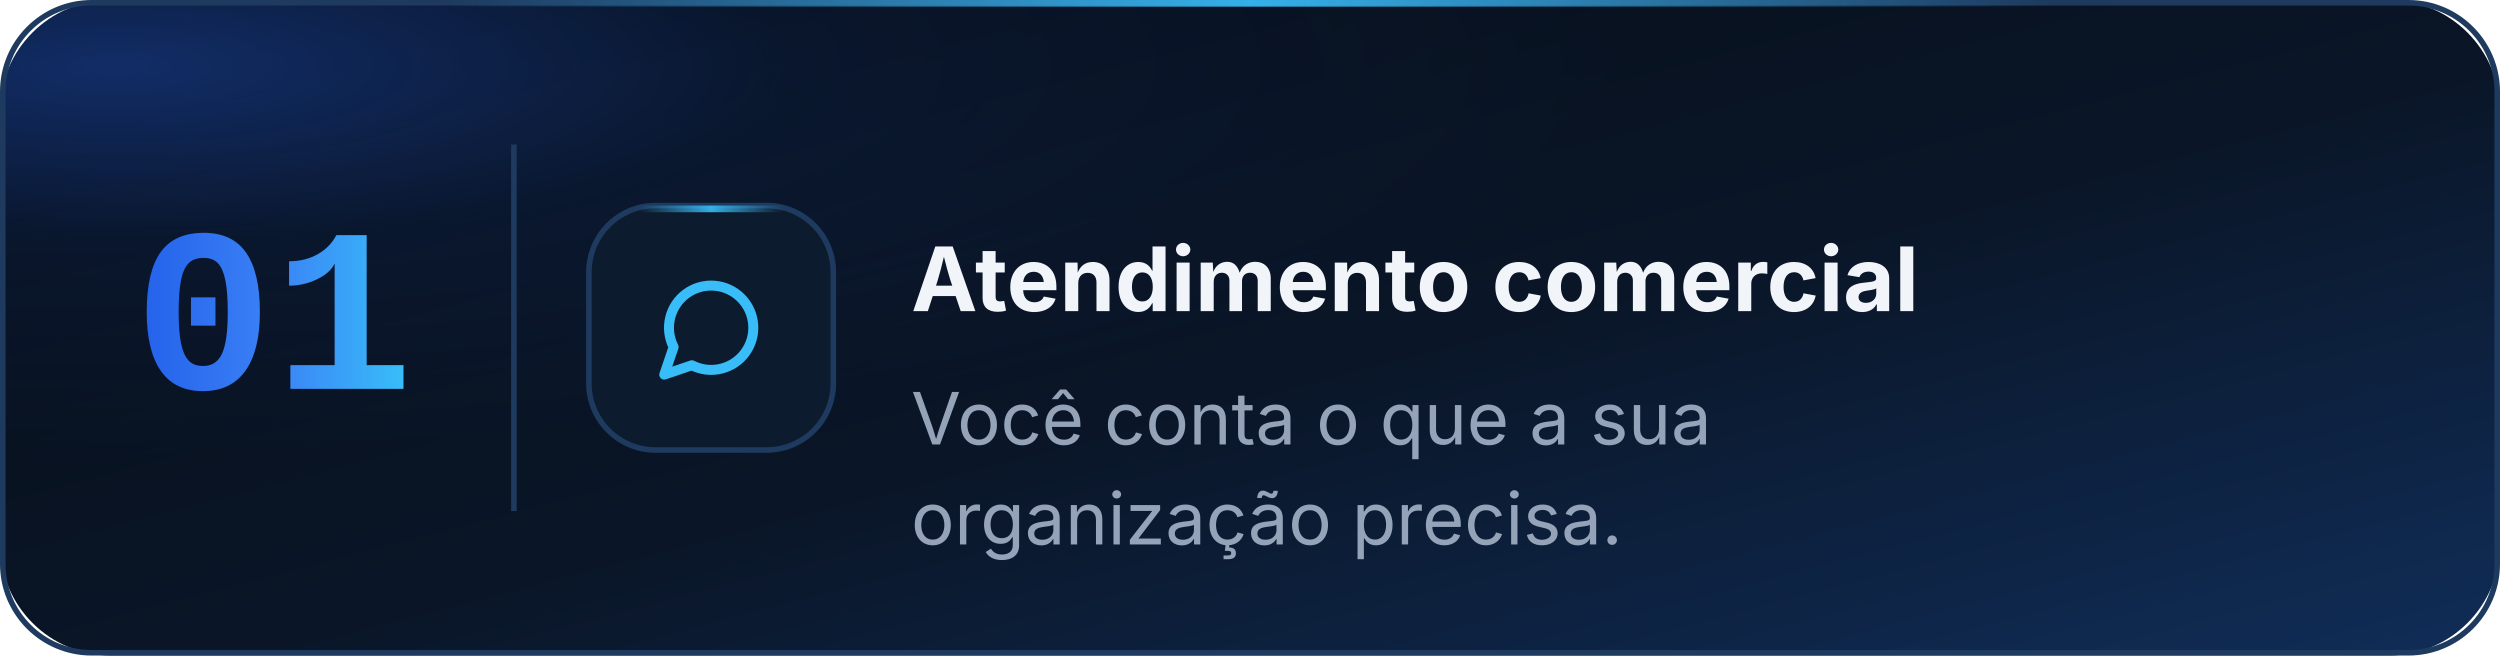
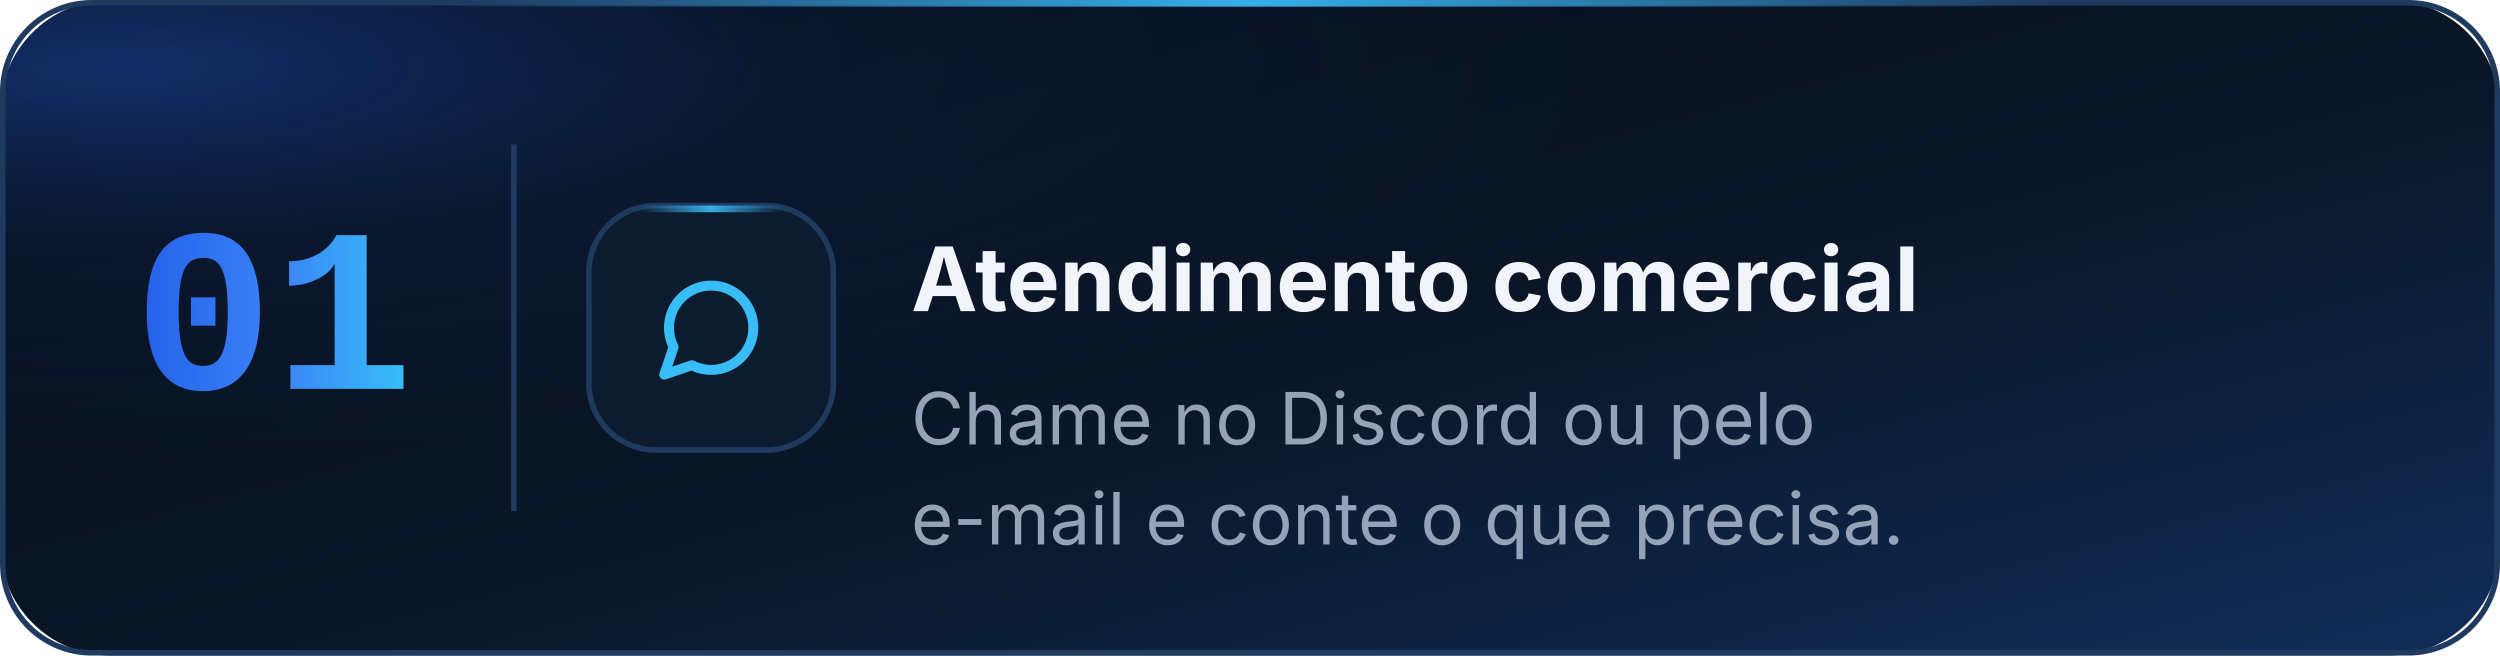
- <svg xmlns="http://www.w3.org/2000/svg" width="450" height="118" viewBox="0 0 450 118" role="img" aria-label="Etapa 01, Atendimento comercial: Você conta o que a sua organização precisa." font-family="'Segoe UI', 'Inter', 'Helvetica Neue', Arial, sans-serif">
+ <svg xmlns="http://www.w3.org/2000/svg" width="450" height="118" viewBox="0 0 450 118" role="img" aria-label="Etapa 01, Atendimento comercial: Chame no Discord ou pelo e-mail e conte o que precisa." font-family="'Segoe UI', 'Inter', 'Helvetica Neue', Arial, sans-serif">
  <defs>
    <linearGradient id="bgst1" x1="0" y1="0" x2="1" y2="1">
      <stop offset="0" stop-color="#050B14" />
      <stop offset=".55" stop-color="#0A1628" />
      <stop offset="1" stop-color="#102D58" />
    </linearGradient>
    <radialGradient id="glowst1" cx="0.05" cy="0.1" r=".6">
      <stop offset="0" stop-color="#2563EB" stop-opacity=".38" />
      <stop offset=".45" stop-color="#2563EB" stop-opacity=".08" />
      <stop offset="1" stop-color="#2563EB" stop-opacity="0" />
    </radialGradient>
    <pattern id="gridst1" width="32" height="32" patternUnits="userSpaceOnUse">
      <path d="M32 0H0V32" fill="none" stroke="#1E3A5F" stroke-width="1" opacity=".45" />
    </pattern>
    <linearGradient id="edgest1" x1="0" y1="0" x2="1" y2="0">
      <stop offset="0" stop-color="#38BDF8" stop-opacity="0" />
      <stop offset=".5" stop-color="#38BDF8" stop-opacity=".9" />
      <stop offset="1" stop-color="#38BDF8" stop-opacity="0" />
    </linearGradient>
    <linearGradient id="txtst1" x1="0" y1="0" x2="1" y2="0">
      <stop offset="0" stop-color="#2563EB" />
      <stop offset=".5" stop-color="#3B82F6" />
      <stop offset="1" stop-color="#38BDF8" />
    </linearGradient>
    <linearGradient id="fadest1" x1="0" y1="0" x2="1" y2="0">
      <stop offset="0" stop-color="#fff" stop-opacity="0" />
      <stop offset=".35" stop-color="#fff" stop-opacity=".9" />
      <stop offset="1" stop-color="#fff" />
    </linearGradient>
    <mask id="gmst1">
      <rect width="450" height="118" fill="url(#fadest1)" />
    </mask>
    <clipPath id="clipst1">
      <rect width="450" height="118" rx="20" />
    </clipPath>
  </defs>
  <g clip-path="url(#clipst1)">
    <rect width="450" height="118" fill="url(#bgst1)" />
    <rect width="450" height="118" fill="url(#glowst1)" />
  </g>
  <rect x=".5" y=".5" width="449" height="117" rx="16" fill="none" stroke="#1E3A5F" />
  <rect x="81" y="0" width="288" height="1.2" fill="url(#edgest1)" />
  <text x="24" y="70" font-size="42" font-weight="900" fill="url(#txtst1)" font-family="'JetBrains Mono', 'Cascadia Code', Consolas, 'Courier New', monospace">01</text>
  <rect x="92" y="26" width="1" height="66" fill="#1E3A5F" />
  <rect x="106" y="37" width="44" height="44" rx="12" fill="#0D1B2E" stroke="#1E3A5F" />
  <rect x="115" y="37" width="26" height="1.2" fill="url(#edgest1)" />
  <g transform="translate(117.88 48.88) scale(0.8433)" fill="none" stroke="#38BDF8" stroke-width="2.13" stroke-linecap="round" stroke-linejoin="round" color="#38BDF8">
    <path d="M7.9 20A9 9 0 1 0 4 16.1L2 22Z" />
  </g>
  <text x="164" y="56" fill="#F1F5F9" font-size="16" font-weight="700">Atendimento comercial</text>
-   <text x="164" y="80.0" fill="#94A3B8" font-size="13" font-weight="400" text-anchor="start">Você conta o que a sua</text>
-   <text x="164" y="98.0" fill="#94A3B8" font-size="13" font-weight="400" text-anchor="start">organização precisa.</text>
+   <text x="164" y="80.0" fill="#94A3B8" font-size="13" font-weight="400" text-anchor="start">Chame no Discord ou pelo</text>
+   <text x="164" y="98.0" fill="#94A3B8" font-size="13" font-weight="400" text-anchor="start">e-mail e conte o que precisa.</text>
</svg>
